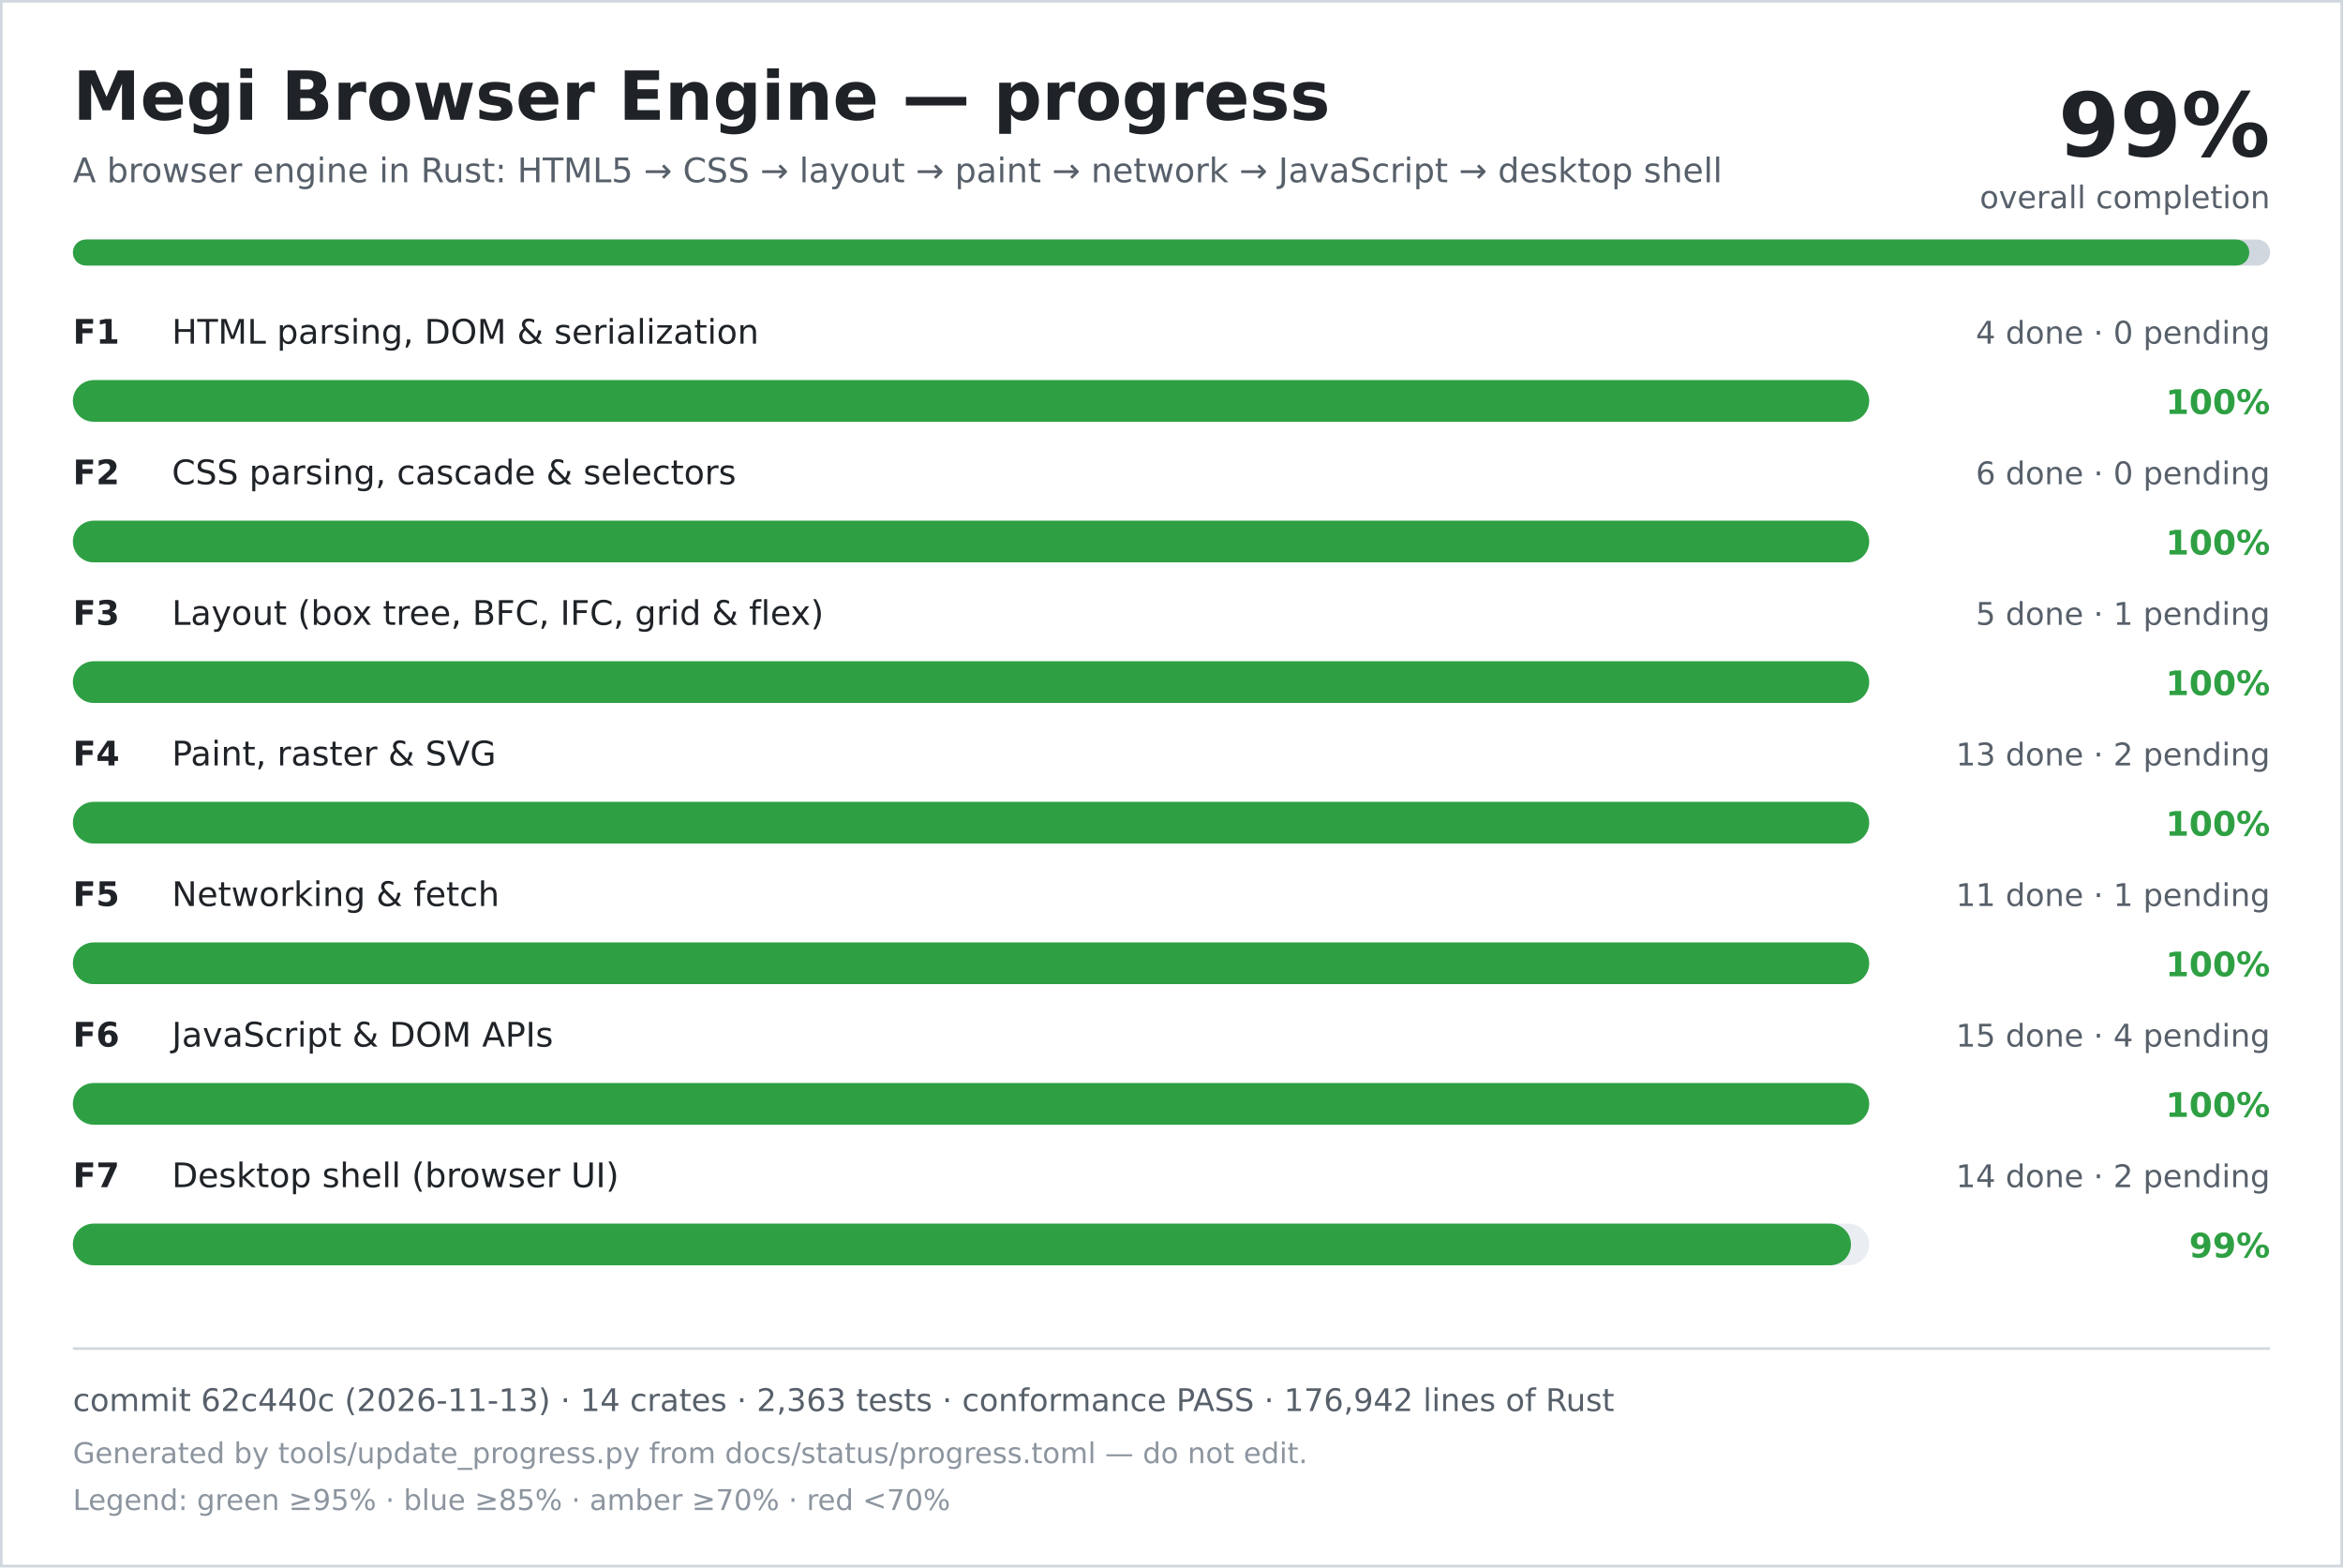
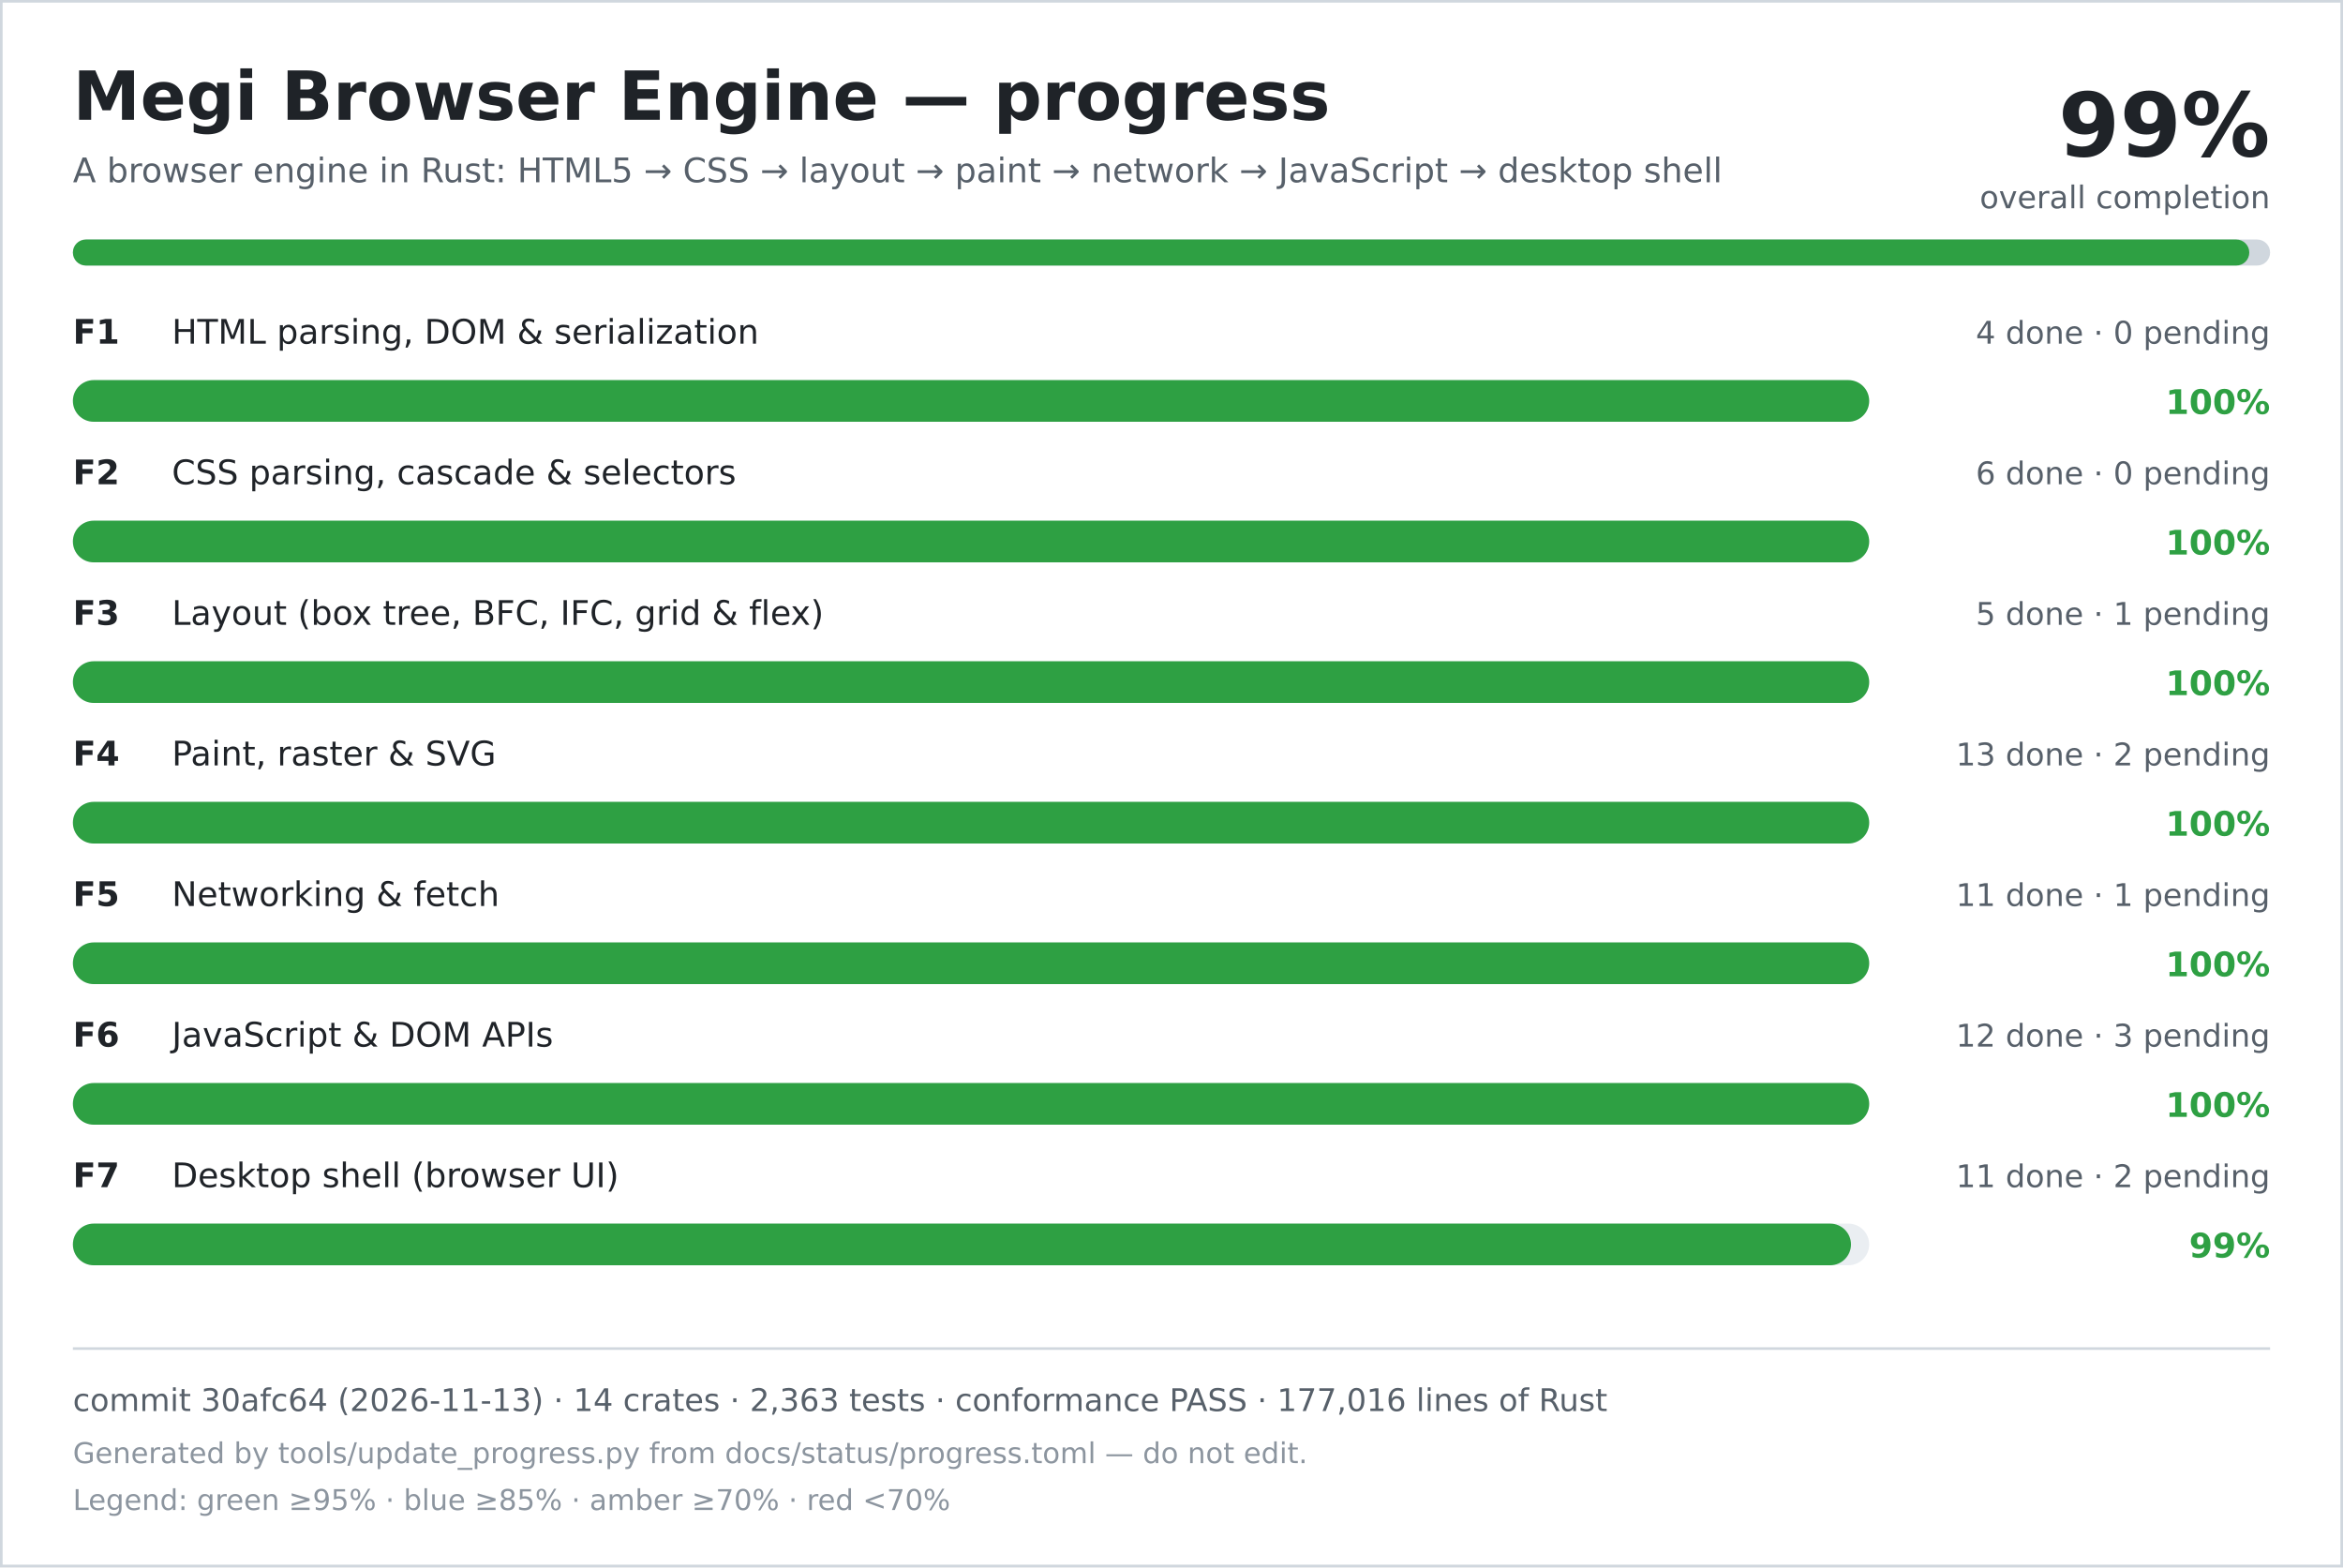
<svg xmlns="http://www.w3.org/2000/svg" width="900" height="602" viewBox="0 0 900 602" role="img" aria-labelledby="title desc">
  <rect width="900" height="602" fill="#ffffff" />
  <rect x="0.5" y="0.5" width="899" height="601" fill="none" stroke="#d0d7de" />
  <text x="28" y="46" font-family="DejaVu Sans, Verdana, sans-serif" font-size="26" font-weight="700" fill="#1f2328">Megi Browser Engine — progress</text>
  <text x="28" y="70" font-family="DejaVu Sans, Verdana, sans-serif" font-size="13" fill="#57606a">A browser engine in Rust: HTML5 → CSS → layout → paint → network → JavaScript → desktop shell</text>
  <text x="872" y="60" text-anchor="end" font-family="DejaVu Sans, Verdana, sans-serif" font-size="34" font-weight="700" fill="#1f2328">99%</text>
  <text x="872" y="80" text-anchor="end" font-family="DejaVu Sans, Verdana, sans-serif" font-size="12" fill="#57606a">overall completion</text>
  <rect x="28" y="92" width="844" height="10" rx="5" fill="#d0d7de" />
  <rect x="28" y="92" width="836" height="10" rx="5" fill="#2ea043" />
  <text x="28" y="132" font-family="DejaVu Sans, Verdana, sans-serif" font-size="13" font-weight="700" fill="#1f2328">F1</text>
  <text x="66" y="132" font-family="DejaVu Sans, Verdana, sans-serif" font-size="13" fill="#1f2328">HTML parsing, DOM &amp; serialization</text>
  <text x="872" y="132" text-anchor="end" font-family="DejaVu Sans, Verdana, sans-serif" font-size="12" fill="#57606a">4 done · 0 pending</text>
  <rect x="28" y="146" width="690" height="16" rx="8" fill="#eaeef2" />
  <rect x="28" y="146" width="690" height="16" rx="8" fill="#2ea043" />
  <text x="872" y="159" text-anchor="end" font-family="DejaVu Sans, Verdana, sans-serif" font-size="13" font-weight="700" fill="#2ea043">100%</text>
  <text x="28" y="186" font-family="DejaVu Sans, Verdana, sans-serif" font-size="13" font-weight="700" fill="#1f2328">F2</text>
  <text x="66" y="186" font-family="DejaVu Sans, Verdana, sans-serif" font-size="13" fill="#1f2328">CSS parsing, cascade &amp; selectors</text>
  <text x="872" y="186" text-anchor="end" font-family="DejaVu Sans, Verdana, sans-serif" font-size="12" fill="#57606a">6 done · 0 pending</text>
  <rect x="28" y="200" width="690" height="16" rx="8" fill="#eaeef2" />
  <rect x="28" y="200" width="690" height="16" rx="8" fill="#2ea043" />
  <text x="872" y="213" text-anchor="end" font-family="DejaVu Sans, Verdana, sans-serif" font-size="13" font-weight="700" fill="#2ea043">100%</text>
  <text x="28" y="240" font-family="DejaVu Sans, Verdana, sans-serif" font-size="13" font-weight="700" fill="#1f2328">F3</text>
  <text x="66" y="240" font-family="DejaVu Sans, Verdana, sans-serif" font-size="13" fill="#1f2328">Layout (box tree, BFC, IFC, grid &amp; flex)</text>
  <text x="872" y="240" text-anchor="end" font-family="DejaVu Sans, Verdana, sans-serif" font-size="12" fill="#57606a">5 done · 1 pending</text>
  <rect x="28" y="254" width="690" height="16" rx="8" fill="#eaeef2" />
  <rect x="28" y="254" width="690" height="16" rx="8" fill="#2ea043" />
  <text x="872" y="267" text-anchor="end" font-family="DejaVu Sans, Verdana, sans-serif" font-size="13" font-weight="700" fill="#2ea043">100%</text>
  <text x="28" y="294" font-family="DejaVu Sans, Verdana, sans-serif" font-size="13" font-weight="700" fill="#1f2328">F4</text>
  <text x="66" y="294" font-family="DejaVu Sans, Verdana, sans-serif" font-size="13" fill="#1f2328">Paint, raster &amp; SVG</text>
  <text x="872" y="294" text-anchor="end" font-family="DejaVu Sans, Verdana, sans-serif" font-size="12" fill="#57606a">13 done · 2 pending</text>
  <rect x="28" y="308" width="690" height="16" rx="8" fill="#eaeef2" />
  <rect x="28" y="308" width="690" height="16" rx="8" fill="#2ea043" />
  <text x="872" y="321" text-anchor="end" font-family="DejaVu Sans, Verdana, sans-serif" font-size="13" font-weight="700" fill="#2ea043">100%</text>
  <text x="28" y="348" font-family="DejaVu Sans, Verdana, sans-serif" font-size="13" font-weight="700" fill="#1f2328">F5</text>
  <text x="66" y="348" font-family="DejaVu Sans, Verdana, sans-serif" font-size="13" fill="#1f2328">Networking &amp; fetch</text>
  <text x="872" y="348" text-anchor="end" font-family="DejaVu Sans, Verdana, sans-serif" font-size="12" fill="#57606a">11 done · 1 pending</text>
  <rect x="28" y="362" width="690" height="16" rx="8" fill="#eaeef2" />
  <rect x="28" y="362" width="690" height="16" rx="8" fill="#2ea043" />
  <text x="872" y="375" text-anchor="end" font-family="DejaVu Sans, Verdana, sans-serif" font-size="13" font-weight="700" fill="#2ea043">100%</text>
  <text x="28" y="402" font-family="DejaVu Sans, Verdana, sans-serif" font-size="13" font-weight="700" fill="#1f2328">F6</text>
  <text x="66" y="402" font-family="DejaVu Sans, Verdana, sans-serif" font-size="13" fill="#1f2328">JavaScript &amp; DOM APIs</text>
-   <text x="872" y="402" text-anchor="end" font-family="DejaVu Sans, Verdana, sans-serif" font-size="12" fill="#57606a">15 done · 4 pending</text>
+   <text x="872" y="402" text-anchor="end" font-family="DejaVu Sans, Verdana, sans-serif" font-size="12" fill="#57606a">12 done · 3 pending</text>
  <rect x="28" y="416" width="690" height="16" rx="8" fill="#eaeef2" />
  <rect x="28" y="416" width="690" height="16" rx="8" fill="#2ea043" />
  <text x="872" y="429" text-anchor="end" font-family="DejaVu Sans, Verdana, sans-serif" font-size="13" font-weight="700" fill="#2ea043">100%</text>
  <text x="28" y="456" font-family="DejaVu Sans, Verdana, sans-serif" font-size="13" font-weight="700" fill="#1f2328">F7</text>
  <text x="66" y="456" font-family="DejaVu Sans, Verdana, sans-serif" font-size="13" fill="#1f2328">Desktop shell (browser UI)</text>
-   <text x="872" y="456" text-anchor="end" font-family="DejaVu Sans, Verdana, sans-serif" font-size="12" fill="#57606a">14 done · 2 pending</text>
+   <text x="872" y="456" text-anchor="end" font-family="DejaVu Sans, Verdana, sans-serif" font-size="12" fill="#57606a">11 done · 2 pending</text>
  <rect x="28" y="470" width="690" height="16" rx="8" fill="#eaeef2" />
  <rect x="28" y="470" width="683" height="16" rx="8" fill="#2ea043" />
  <text x="872" y="483" text-anchor="end" font-family="DejaVu Sans, Verdana, sans-serif" font-size="13" font-weight="700" fill="#2ea043">99%</text>
  <line x1="28" y1="518" x2="872" y2="518" stroke="#d0d7de" />
-   <text x="28" y="542" font-family="DejaVu Sans, Verdana, sans-serif" font-size="12" fill="#57606a">commit 62c440c (2026-11-13) · 14 crates · 2,363 tests · conformance PASS · 176,942 lines of Rust</text>
+   <text x="28" y="542" font-family="DejaVu Sans, Verdana, sans-serif" font-size="12" fill="#57606a">commit 30afc64 (2026-11-13) · 14 crates · 2,363 tests · conformance PASS · 177,016 lines of Rust</text>
  <text x="28" y="562" font-family="DejaVu Sans, Verdana, sans-serif" font-size="11" fill="#8c959f">Generated by tools/update_progress.py from docs/status/progress.toml — do not edit.</text>
  <text x="28" y="580" font-family="DejaVu Sans, Verdana, sans-serif" font-size="11" fill="#8c959f">Legend: green ≥95% · blue ≥85% · amber ≥70% · red &lt;70%</text>
</svg>
